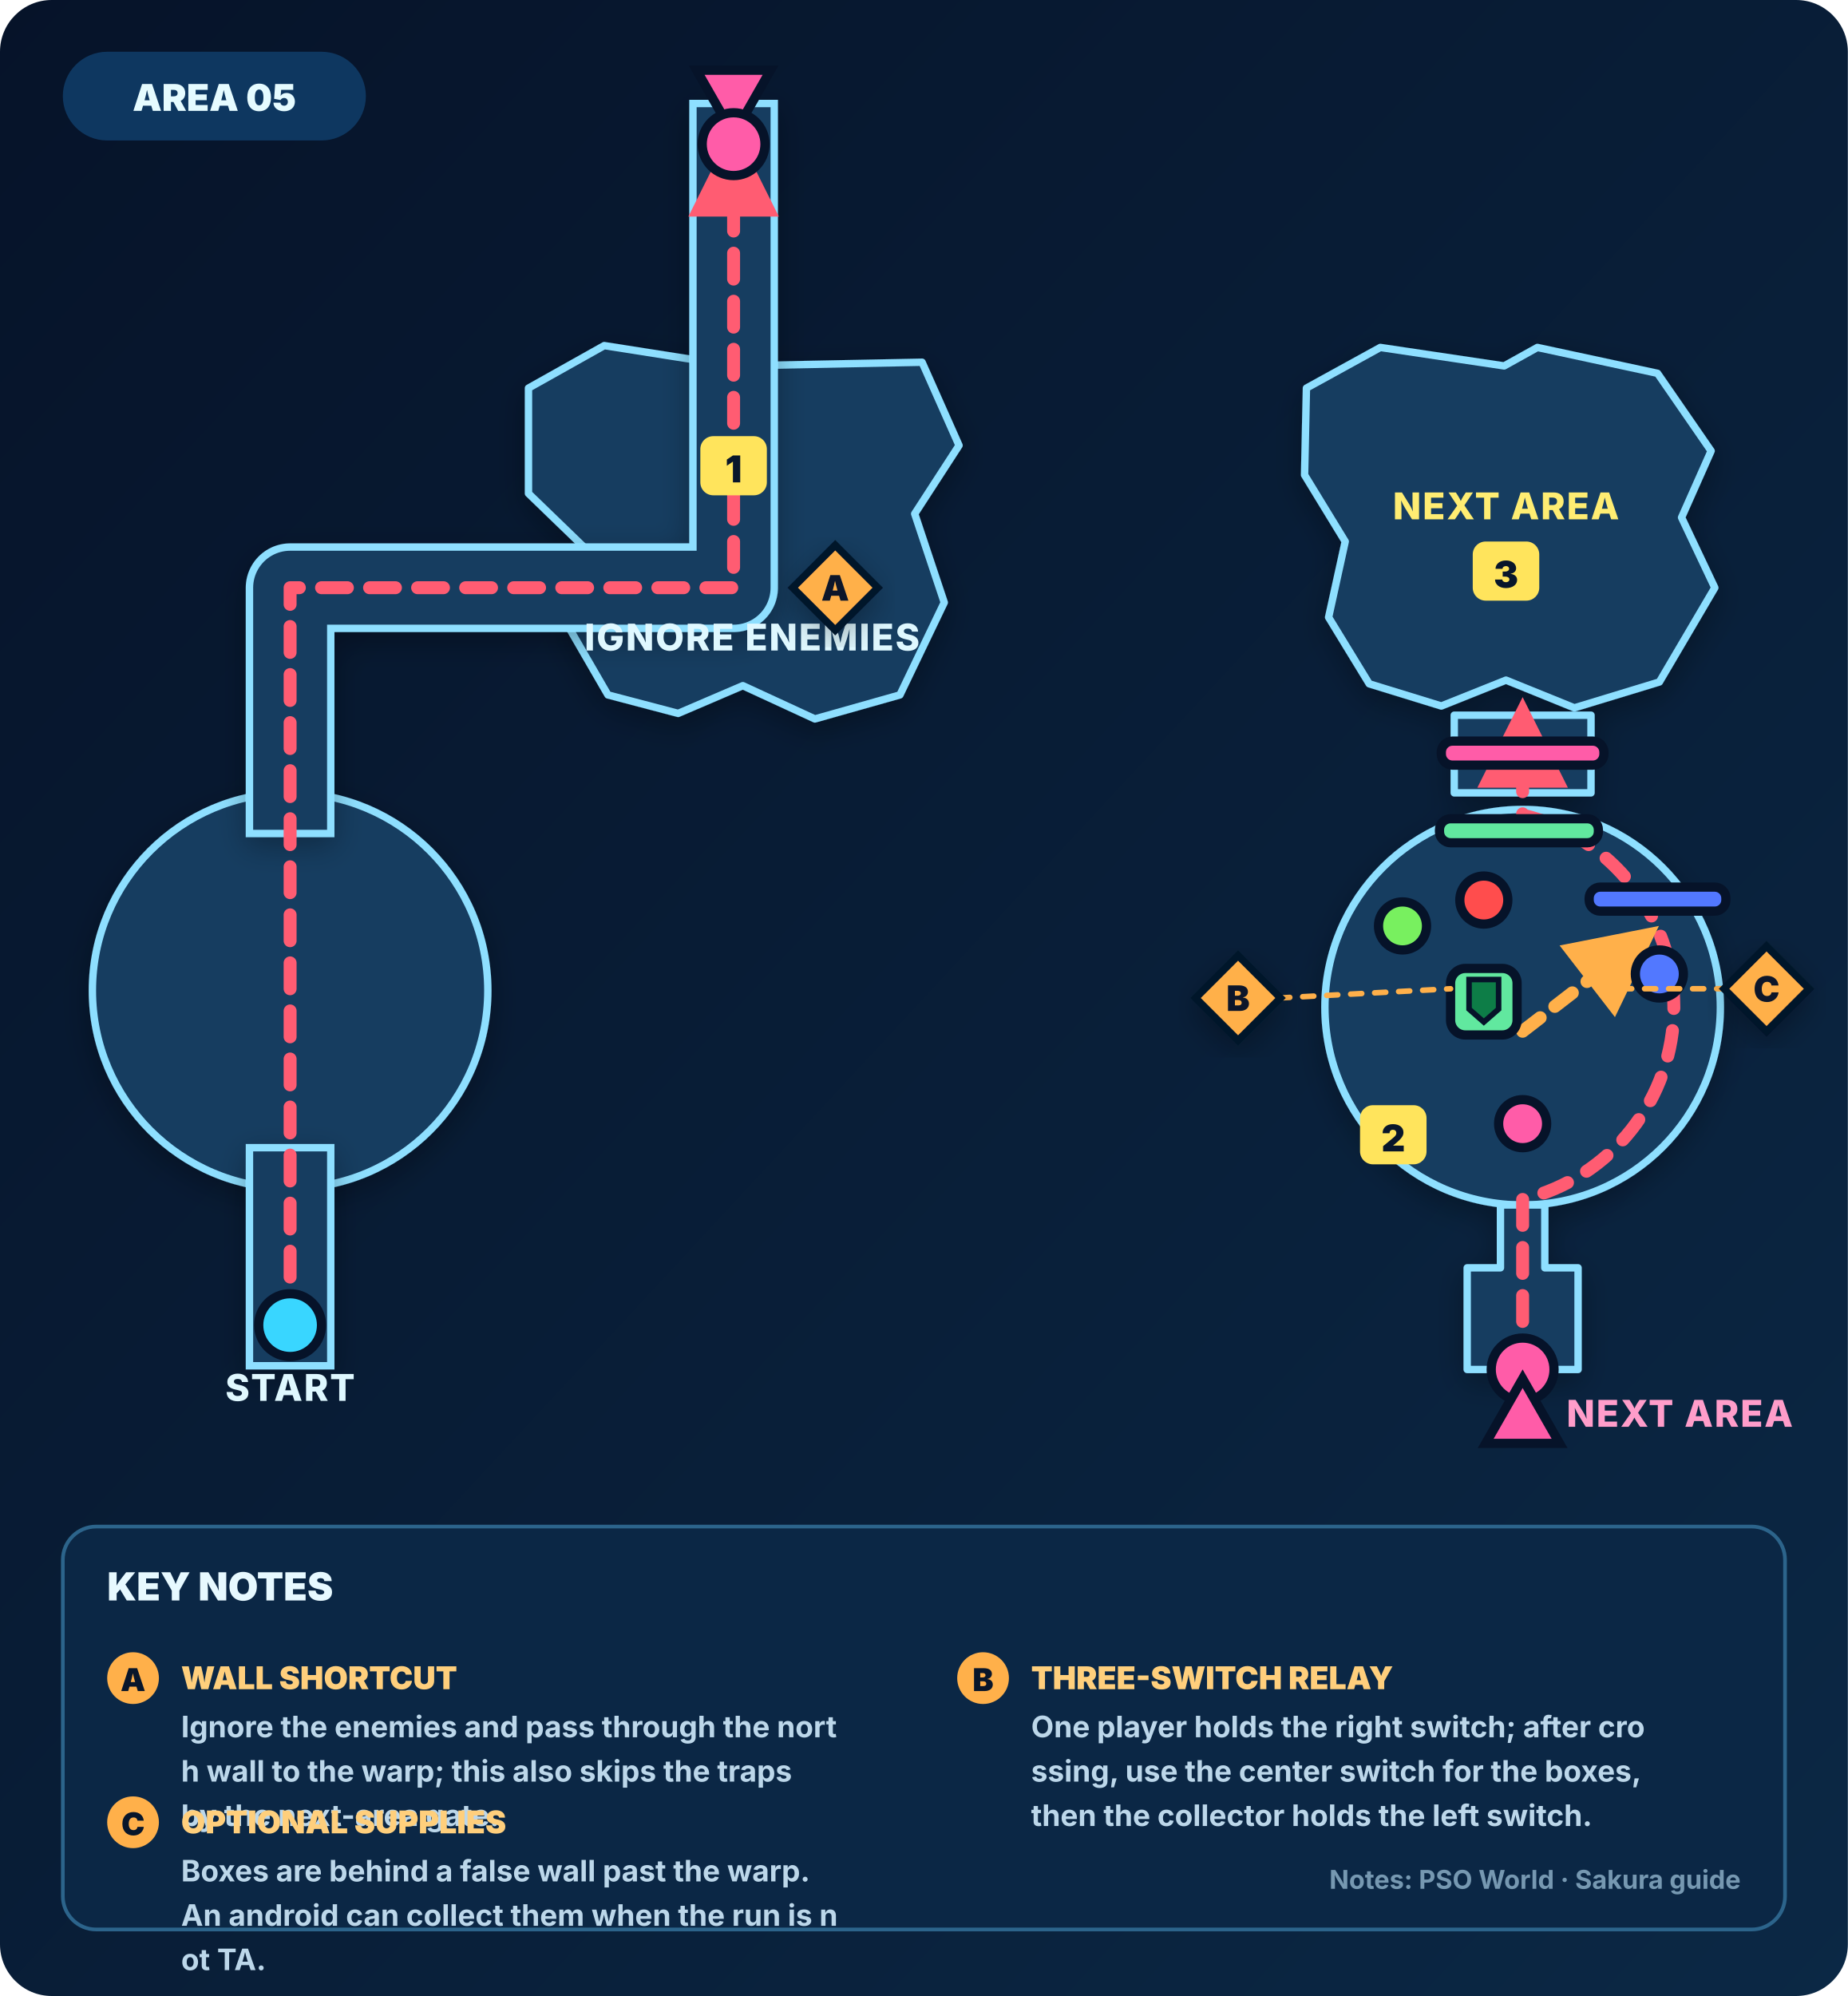
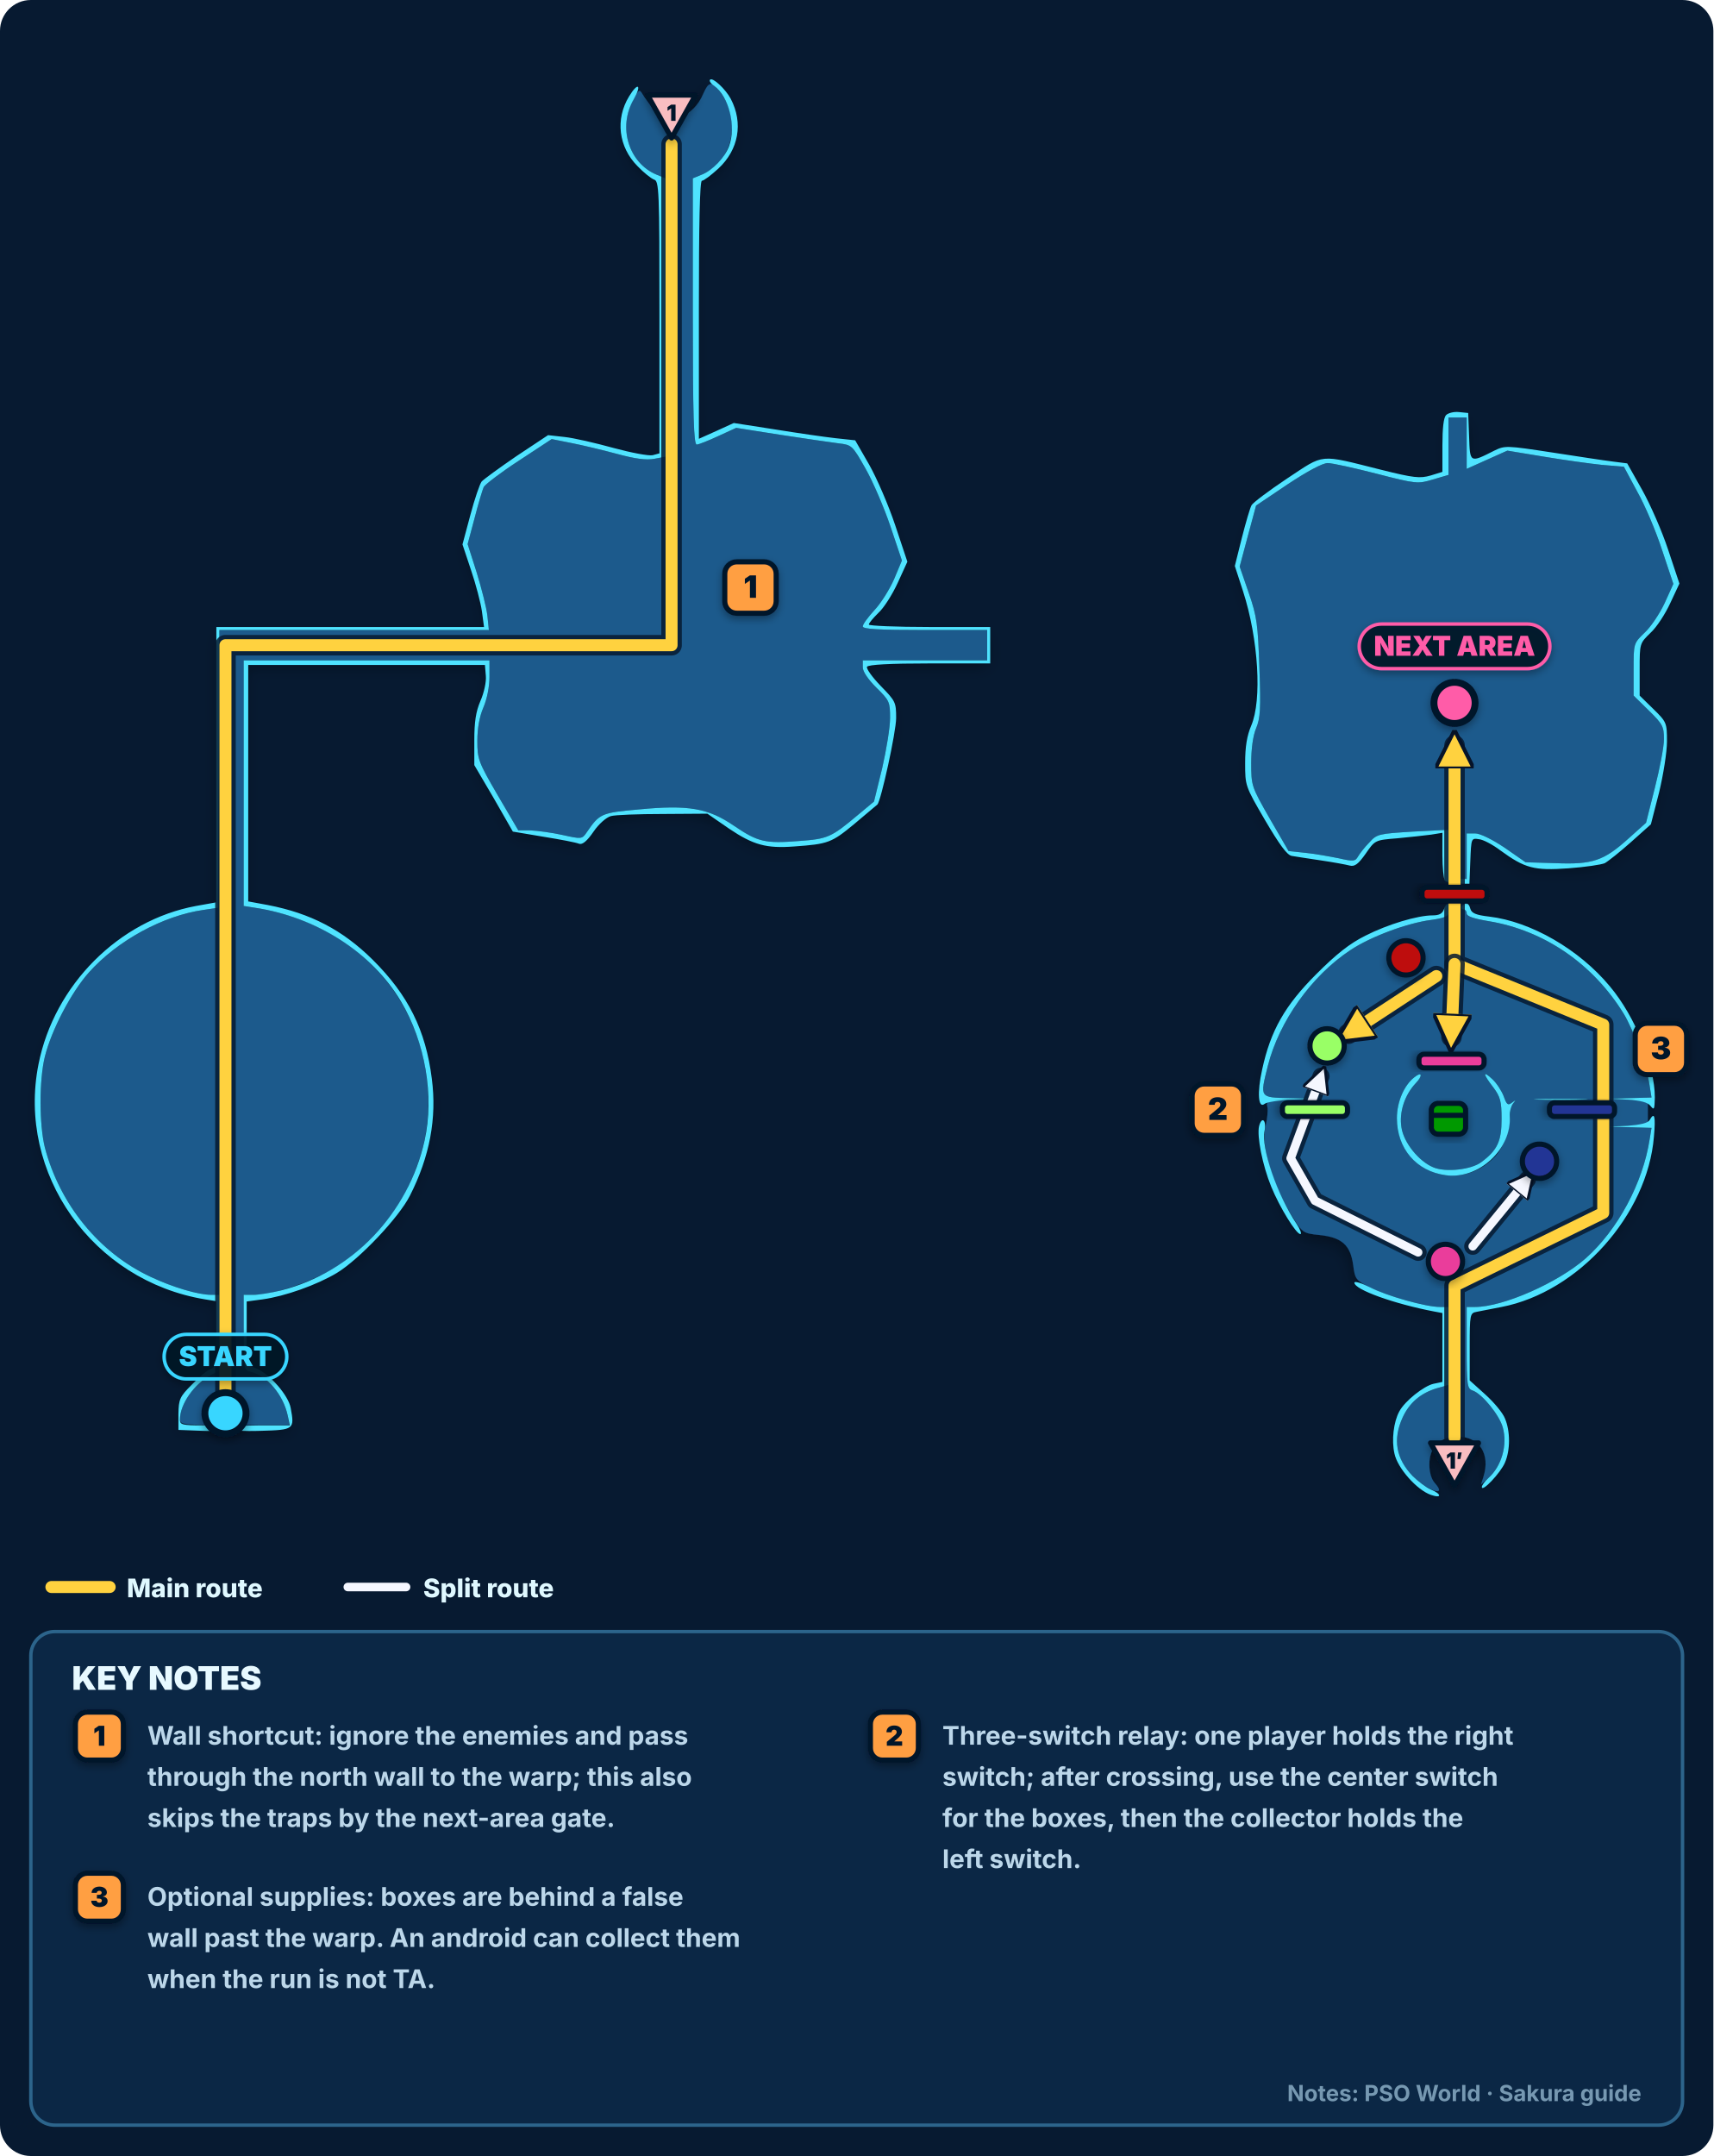
- <svg xmlns="http://www.w3.org/2000/svg" viewBox="0 0 1000 1080" role="img" aria-labelledby="title desc" shape-rendering="geometricPrecision">
+ <svg xmlns="http://www.w3.org/2000/svg" viewBox="0 0 1000 1258" role="img" aria-labelledby="title desc" shape-rendering="geometricPrecision">
  <defs>
-     <linearGradient id="background" x1="0" y1="0" x2="1" y2="1">
-       <stop stop-color="#061329" />
-       <stop offset="1" stop-color="#0b2845" />
-     </linearGradient>
-     <marker id="route-arrow" viewBox="0 0 10 10" refX="8" refY="5" markerWidth="7" markerHeight="7" orient="auto-start-reverse">
-       <path d="M0 0 10 5 0 10Z" fill="#ff5c72" />
+     <filter id="shadow" x="-30%" y="-30%" width="160%" height="160%">
+       <feDropShadow dx="0" dy="2" stdDeviation="2.5" flood-color="#000" flood-opacity=".35" />
+     </filter>
+     <pattern id="dark-hatch" width="5.646" height="5.646" patternUnits="userSpaceOnUse" patternTransform="rotate(45)">
+       <rect width="5.646" height="5.646" fill="#000" fill-opacity=".25" />
+       <path d="M0 0V5.646" stroke="#4fe3ff" stroke-opacity=".25" stroke-width="1.694" />
+     </pattern>
+     <marker id="arrow-main" viewBox="0 0 10 10" refX="6" refY="5" markerWidth="3.2" markerHeight="3.2" orient="auto-start-reverse">
+       <path d="M0 0 10 5 0 10Z" fill="#ffd23f" stroke="#061329" stroke-width="1" />
    </marker>
-     <marker id="branch-arrow" viewBox="0 0 10 10" refX="8" refY="5" markerWidth="7" markerHeight="7" orient="auto-start-reverse">
-       <path d="M0 0 10 5 0 10Z" fill="#ffb04a" />
+     <marker id="arrow-split" viewBox="0 0 10 10" refX="6" refY="5" markerWidth="3.2" markerHeight="3.2" orient="auto-start-reverse">
+       <path d="M0 0 10 5 0 10Z" fill="#f5f7ff" stroke="#061329" stroke-width="1" />
    </marker>
-     <filter id="shadow" x="-20%" y="-20%" width="140%" height="140%">
-       <feDropShadow dx="0" dy="5" stdDeviation="8" flood-color="#000" flood-opacity=".3" />
-     </filter>
+     <marker id="arrow-solo" viewBox="0 0 10 10" refX="6" refY="5" markerWidth="3.2" markerHeight="3.2" orient="auto-start-reverse">
+       <path d="M0 0 10 5 0 10Z" fill="#b48cff" stroke="#061329" stroke-width="1" />
+     </marker>
  </defs>
-   <rect width="1000" height="1080" rx="28" fill="url(#background)" />
-   <g transform="translate(34 28)">
-     <rect width="164" height="48" rx="24" fill="#0e3760" />
-     <text x="82" y="32" text-anchor="middle" fill="#e5fbff" font-family="system-ui,-apple-system,sans-serif" font-size="20" font-weight="900">AREA 05</text>
-   </g>
-   <g fill="#173d60" stroke="#8edfff" stroke-width="4" stroke-linejoin="round" filter="url(#shadow)">
-     <circle cx="157" cy="536" r="107" />
-     <path d="M286 210 327 187 397 198 499 196 519 241 495 278 511 326 487 376 441 389 402 371 367 386 329 376 307 338 316 296 286 267Z" />
-     <path d="M707 210 747 188 814 198 832 188 897 202 926 244 910 280 928 318 898 369 852 383 815 368 780 382 741 370 719 334 728 293 706 257Z" />
-     <circle cx="824" cy="545" r="107" />
-     <path d="M787 387h74v42h-74Z" />
-     <path d="M812 652v34h-18v55h60v-55h-18v-34Z" />
-   </g>
-   <g fill="none" stroke-linecap="square" stroke-linejoin="round" filter="url(#shadow)">
-     <path d="M157 717v-74M157 429V318h240V78" stroke="#8edfff" stroke-width="48" />
-     <path d="M157 717v-74M157 429V318h240V78" stroke="#173d60" stroke-width="40" />
-   </g>
-   <g fill="none" stroke-linecap="round" stroke-linejoin="round">
-     <path d="M157 717V318H397V78" stroke="#ff5c72" stroke-width="7" stroke-dasharray="14 12" marker-end="url(#route-arrow)" />
-     <path d="M824 741V649a107 107 0 0 0 0-208v-54" stroke="#ff5c72" stroke-width="7" stroke-dasharray="14 12" marker-end="url(#route-arrow)" />
-     <path d="M824 558 890 507" stroke="#ffb04a" stroke-width="7" stroke-dasharray="12 10" marker-end="url(#branch-arrow)" />
-   </g>
-   <g stroke="#061329" stroke-width="5">
-     <circle cx="157" cy="717" r="17" fill="#39d6ff" />
-     <path d="M397 73l-20-35h40Z" fill="#ff5ca8" />
-     <circle cx="397" cy="78" r="17" fill="#ff5ca8" />
-     <circle cx="824" cy="741" r="17" fill="#ff5ca8" />
-     <path d="M824 746l-20 35h40Z" fill="#ff5ca8" />
-     <rect x="779" y="443" width="86" height="13" rx="6" fill="#61e89f" />
-     <rect x="785" y="524" width="36" height="36" rx="8" fill="#61e89f" />
-     <path d="M795 530h16v16l-8 7-8-7Z" fill="#0d7d47" stroke-width="3" />
-     <rect x="780" y="401" width="88" height="13" rx="6" fill="#ff5ca8" />
-     <rect x="860" y="480" width="74" height="13" rx="6" fill="#5278ff" />
-     <circle cx="803" cy="487" r="13" fill="#ff4d4d" />
-     <circle cx="759" cy="501" r="13" fill="#78f05f" />
-     <circle cx="898" cy="527" r="13" fill="#5278ff" />
-     <circle cx="824" cy="608" r="13" fill="#ff5ca8" />
-   </g>
-   <text x="157" y="758" text-anchor="middle" fill="#dff8ff" font-family="system-ui,-apple-system,sans-serif" font-size="20" font-weight="800" letter-spacing=".04em">START</text>
-   <text x="909" y="772" text-anchor="middle" fill="#ff9dca" font-family="system-ui,-apple-system,sans-serif" font-size="20" font-weight="800" letter-spacing=".04em">NEXT AREA</text>
-   <text x="407" y="352" text-anchor="middle" fill="#dff8ff" font-family="system-ui,-apple-system,sans-serif" font-size="20" font-weight="800" letter-spacing=".04em">IGNORE ENEMIES</text>
-   <text x="815" y="281" text-anchor="middle" fill="#ffed72" font-family="system-ui,-apple-system,sans-serif" font-size="20" font-weight="800" letter-spacing=".04em">NEXT AREA</text>
-   <g font-family="system-ui,-apple-system,sans-serif" font-size="20" font-weight="900" text-anchor="middle">
-     <g transform="translate(397 260)">
-       <rect x="-18" y="-24" width="36" height="32" rx="7" fill="#ffe45c" />
-       <text y="1" fill="#08162b">1</text>
+   <rect width="1000" height="1258" rx="18" fill="#071a31" />
+   <g transform="translate(20 24) scale(1.77122)">
+     <g filter="url(#shadow)">
+       <g transform="translate(0,491) scale(0.1,-0.1)" fill="#1f5a8c" stroke="none">
+         <path d="M2205 4738 c-34 -82 -116 -107 -165 -51 -14 17 -30 38 -36 49 -10 17 -13 15 -33 -23 -47 -93 -10 -206 80 -243 l29 -12 0 -459 0 -458 -37 -7 c-26 -5 -63 0 -122 16 -48 13 -115 29 -151 36 l-65 13 -108 -71 c-60 -39 -112 -79 -116 -87 -4 -9 -18 -55 -30 -102 l-23 -86 30 -94 c16 -52 32 -115 35 -141 l5 -48 -444 0 -444 0 -2 -457 -3 -458 -47 -7 c-134 -19 -284 -101 -378 -206 -58 -65 -123 -189 -145 -277 -19 -76 -19 -224 0 -300 49 -187 179 -347 349 -426 72 -34 156 -59 199 -59 l27 0 0 -125 0 -124 -27 -15 c-56 -29 -103 -96 -103 -146 0 -18 10 -19 181 -19 l180 0 -6 32 c-15 68 -67 130 -121 143 -24 6 -24 7 -24 130 l0 124 33 0 c53 0 146 27 227 67 109 53 225 170 279 282 55 114 75 210 68 325 -19 312 -246 551 -569 601 l-38 6 0 404 0 405 405 0 405 0 0 -54 c0 -32 -8 -73 -20 -101 -13 -30 -20 -69 -20 -110 0 -60 3 -69 67 -179 l68 -116 40 0 c22 -1 69 -7 105 -15 63 -14 65 -14 80 8 43 63 49 65 172 76 164 16 229 4 314 -54 78 -53 102 -59 214 -50 95 7 106 12 193 85 l54 45 27 110 c14 61 26 135 26 165 0 53 -2 58 -45 100 -27 27 -45 53 -45 67 l0 23 205 0 205 0 0 50 0 50 -205 0 c-154 0 -205 3 -205 12 0 7 17 30 38 53 21 22 50 68 65 102 l26 62 -38 113 c-21 62 -58 148 -82 190 -43 76 -45 78 -89 83 -25 3 -111 16 -191 28 l-146 23 -59 -27 c-32 -15 -65 -28 -71 -28 -10 -1 -13 93 -13 438 l0 439 29 12 c107 44 134 190 53 283 -22 24 -31 21 -47 -15z M4660 3575 l0 -94 -51 -15 c-50 -15 -54 -15 -186 19 -74 19 -146 35 -161 35 -17 0 -67 -27 -132 -70 l-104 -70 -27 -100 -27 -101 30 -87 c27 -78 30 -103 35 -247 5 -134 3 -166 -11 -199 -10 -24 -16 -67 -16 -114 0 -75 1 -78 61 -183 l62 -107 56 -6 c31 -3 80 -12 110 -18 48 -11 54 -10 63 6 6 10 22 31 37 46 25 28 31 29 144 36 l117 6 0 -81 0 -81 30 0 30 0 0 75 0 75 28 0 c16 0 55 -19 97 -47 l69 -48 99 -3 c122 -5 159 8 240 81 l58 52 29 115 c16 63 30 135 30 160 0 42 -4 50 -50 95 l-50 49 0 86 c0 86 0 86 36 121 20 18 50 63 66 97 l29 64 -37 111 c-20 62 -57 149 -82 193 l-44 82 -72 6 c-39 4 -125 16 -191 27 l-121 20 -67 -30 -67 -30 0 84 0 85 -30 0 -30 0 0 -95z M4673 2095 c1 -25 -1 -45 -5 -45 -4 0 -8 -6 -8 -14 0 -9 -19 -16 -57 -21 -78 -10 -200 -55 -267 -100 -127 -84 -234 -234 -271 -380 -27 -107 -28 -105 73 -107 l87 -2 -84 -3 c-76 -4 -83 -5 -78 -23 3 -11 0 -38 -5 -61 -18 -68 21 -198 93 -310 28 -44 32 -47 85 -52 73 -8 101 -33 110 -99 6 -47 9 -50 56 -74 55 -28 185 -64 230 -64 l28 0 0 -128 0 -129 -39 -11 c-53 -16 -90 -48 -112 -96 -32 -70 -22 -135 29 -189 48 -51 122 -77 77 -27 -11 12 -18 35 -18 61 0 57 35 92 93 92 72 0 109 -58 85 -133 l-8 -25 23 20 c45 40 65 109 49 168 -11 41 -69 112 -100 122 -17 6 -19 17 -19 141 l0 134 28 0 c92 0 273 80 364 160 106 94 189 249 211 393 l6 37 -72 2 -72 2 66 3 66 4 0 39 0 39 -66 4 -66 3 72 2 72 2 -6 38 c-9 63 -53 184 -85 237 -101 165 -263 276 -446 306 -48 8 -72 16 -72 25 0 8 -4 14 -8 14 -4 0 -6 20 -5 45 2 39 0 45 -17 45 -17 0 -19 -6 -17 -45z m-121 -618 c-36 -38 -55 -95 -47 -145 7 -50 57 -112 105 -132 40 -17 125 -8 158 17 53 39 67 69 67 142 0 58 -4 73 -27 104 -35 45 -36 58 -3 27 14 -13 30 -38 37 -56 10 -28 14 -31 27 -21 14 10 14 10 3 -4 -6 -9 -11 -27 -10 -40 2 -41 -20 -103 -48 -133 -120 -128 -324 -49 -324 126 0 54 24 109 58 135 25 20 28 5 4 -20z m551 -54 c-40 -2 -106 -2 -145 0 -40 1 -8 3 72 3 80 0 112 -2 73 -3z" />
+       </g>
    </g>
-     <g transform="translate(754 622)">
-       <rect x="-18" y="-24" width="36" height="32" rx="7" fill="#ffe45c" />
-       <text y="1" fill="#08162b">2</text>
+     <g transform="translate(0,491) scale(0.1,-0.1)" fill="#4fe3ff" stroke="none">
+       <path d="M2227 4783 c-4 -3 2 -13 13 -20 49 -35 74 -135 49 -200 -14 -37 -54 -79 -90 -93 l-29 -12 0 -439 c0 -345 3 -439 13 -438 6 0 39 13 71 28 l59 27 146 -23 c80 -12 166 -25 191 -28 44 -5 46 -7 89 -83 24 -42 61 -128 82 -190 l38 -113 -26 -62 c-15 -34 -44 -80 -65 -102 -21 -23 -38 -46 -38 -53 0 -9 51 -12 205 -12 l205 0 0 -50 0 -50 -205 0 -205 0 0 -23 c0 -14 18 -40 45 -67 43 -42 45 -47 45 -100 0 -30 -12 -104 -26 -165 l-27 -110 -54 -45 c-87 -73 -98 -78 -193 -85 -112 -9 -136 -3 -214 50 -85 58 -150 70 -314 54 -123 -11 -129 -13 -172 -76 -15 -22 -17 -22 -80 -8 -36 8 -83 14 -105 15 l-40 0 -68 116 c-64 110 -67 119 -67 179 0 41 7 80 20 110 12 28 20 69 20 101 l0 54 -405 0 -405 0 0 -405 0 -404 38 -6 c203 -31 384 -147 480 -308 80 -134 111 -312 78 -459 -53 -240 -239 -434 -471 -493 -32 -8 -74 -15 -92 -15 l-33 0 0 -124 c0 -123 0 -124 24 -130 54 -13 106 -75 121 -143 l7 -33 -96 0 c-60 0 -96 -4 -96 -10 0 -7 35 -10 97 -8 109 3 111 5 98 75 -7 41 -68 111 -112 130 l-33 13 0 104 0 104 52 7 c74 10 180 48 245 87 74 45 205 183 241 255 65 128 89 255 72 385 -20 160 -78 276 -195 392 -99 98 -205 153 -345 180 l-65 12 0 390 0 389 390 0 390 0 3 -36 c2 -19 -6 -56 -18 -83 -15 -35 -20 -69 -20 -129 l0 -82 64 -109 63 -110 101 -17 c56 -9 108 -19 117 -23 11 -4 26 8 48 40 17 25 42 47 57 51 13 4 91 7 171 7 l147 1 71 -49 c80 -54 123 -66 215 -59 112 8 123 12 198 74 40 34 75 63 76 64 12 11 62 240 62 285 0 52 -2 56 -51 106 -28 29 -48 57 -45 63 5 7 73 11 207 11 l199 0 0 60 0 60 -200 0 c-110 0 -200 4 -200 8 0 5 14 21 31 38 18 16 46 60 64 99 l32 70 -40 120 c-22 66 -61 156 -86 200 l-46 80 -65 7 c-36 4 -126 17 -200 29 l-135 21 -57 -26 -58 -26 0 425 c0 283 3 425 10 425 6 0 30 18 54 40 67 62 83 150 41 230 -17 32 -60 72 -68 63z M1960 4728 c-46 -75 -35 -167 28 -230 20 -21 44 -40 54 -44 17 -5 18 -31 18 -454 l0 -448 -22 -6 c-13 -3 -71 8 -130 24 -58 16 -131 33 -161 36 l-54 6 -104 -69 c-57 -39 -109 -77 -115 -84 -6 -8 -23 -57 -37 -110 l-26 -97 28 -84 c16 -47 32 -108 36 -136 l7 -52 -441 0 -441 0 0 -453 0 -454 -67 -12 c-254 -47 -467 -260 -519 -521 -72 -360 178 -714 549 -775 l37 -6 0 -109 c0 -96 -2 -109 -18 -114 -10 -3 -38 -26 -62 -51 -41 -41 -44 -49 -45 -97 l0 -53 78 -3 c48 -2 77 1 77 8 0 6 -30 10 -75 10 -67 0 -75 2 -75 19 0 51 47 118 103 147 l27 15 0 124 0 125 -27 0 c-43 0 -127 25 -199 59 -170 79 -300 239 -349 426 -19 76 -19 224 0 300 22 88 87 212 145 277 94 105 244 187 378 206 l47 7 3 458 2 457 444 0 444 0 -5 48 c-3 26 -19 89 -35 141 l-30 94 23 86 c12 47 26 93 30 102 4 8 56 48 116 87 l108 71 65 -13 c36 -7 103 -23 151 -36 59 -16 96 -21 122 -16 l37 7 0 458 0 459 -29 12 c-92 38 -129 156 -76 248 28 49 14 58 -15 10z M4652 3678 c-8 -8 -12 -43 -12 -100 l0 -87 -39 -12 c-35 -10 -55 -8 -163 19 -208 52 -184 54 -310 -29 -60 -40 -113 -80 -117 -88 -5 -9 -19 -57 -32 -108 l-23 -92 27 -83 c51 -158 63 -359 27 -443 -14 -33 -20 -69 -20 -123 0 -75 0 -76 66 -189 47 -80 72 -114 87 -117 12 -2 56 -9 97 -15 41 -6 84 -14 95 -17 16 -4 28 5 52 39 31 45 31 45 105 51 40 4 90 9 111 12 l37 6 0 -74 c0 -40 4 -77 8 -83 4 -5 24 -10 44 -11 l37 0 3 75 c3 75 3 76 28 72 14 -1 46 -18 71 -37 81 -59 111 -67 224 -59 55 4 109 12 120 17 11 6 50 37 86 69 l66 59 27 105 c14 58 26 133 26 168 0 61 -1 64 -45 107 l-45 44 0 86 c0 86 0 86 36 121 20 18 49 63 65 98 l30 64 -37 111 c-20 61 -59 150 -86 198 l-49 87 -47 6 c-26 3 -116 17 -201 30 -150 23 -155 23 -190 6 -81 -41 -80 -41 -83 46 l-3 78 -30 3 c-17 2 -36 -3 -43 -10z m68 -93 l0 -84 67 30 67 30 121 -20 c66 -11 152 -23 191 -27 l72 -6 44 -82 c25 -44 62 -131 82 -193 l37 -111 -29 -64 c-16 -34 -46 -79 -66 -97 -36 -35 -36 -35 -36 -121 l0 -86 50 -49 c46 -45 50 -53 50 -95 0 -25 -14 -97 -30 -160 l-29 -115 -58 -52 c-81 -73 -118 -86 -240 -81 l-99 3 -69 48 c-42 28 -81 47 -97 47 l-28 0 0 -75 0 -75 -30 0 -30 0 0 81 0 81 -117 -6 c-113 -7 -119 -8 -144 -36 -15 -15 -31 -36 -37 -46 -9 -16 -15 -17 -63 -6 -30 6 -79 15 -110 18 l-56 6 -62 107 c-60 105 -61 108 -61 183 0 47 6 90 16 114 14 33 16 65 11 199 -5 144 -8 169 -35 247 l-30 87 27 101 27 100 104 70 c65 43 115 70 132 70 15 0 87 -16 161 -35 132 -34 136 -34 186 -19 l51 15 0 94 0 95 30 0 30 0 0 -85z M4645 2050 c-5 -14 -15 -20 -37 -20 -50 0 -147 -29 -222 -67 -52 -26 -95 -60 -162 -127 -103 -103 -150 -185 -178 -314 -17 -76 -13 -130 8 -113 7 6 48 12 91 14 l80 3 -87 2 c-101 2 -100 0 -73 107 37 146 144 296 271 380 67 45 189 90 267 100 38 5 57 12 57 21 0 8 5 14 11 14 5 0 7 5 4 10 -10 16 -23 12 -30 -10z M4705 2060 c-3 -5 -1 -10 4 -10 6 0 11 -6 11 -14 0 -9 24 -17 72 -25 183 -30 345 -141 446 -306 32 -53 76 -174 85 -237 l6 -38 -72 -2 -72 -2 64 -3 c46 -3 68 -9 77 -21 12 -15 13 -11 14 28 0 106 -64 266 -148 366 -101 122 -261 214 -398 230 -43 5 -58 11 -62 26 -5 20 -17 24 -27 8z M4548 1497 c-34 -26 -58 -81 -58 -135 0 -100 64 -175 161 -188 109 -15 218 86 211 195 -1 13 4 31 10 40 11 14 11 14 -3 4 -13 -10 -17 -7 -27 21 -7 18 -23 43 -37 56 -33 31 -32 18 3 -27 23 -31 27 -46 27 -104 0 -73 -14 -103 -67 -142 -33 -25 -118 -34 -158 -17 -48 20 -98 82 -105 132 -8 50 11 107 47 145 24 25 21 40 -4 20z M4958 1423 c39 -2 105 -2 145 0 39 1 7 3 -73 3 -80 0 -112 -2 -72 -3z M5323 1356 c-5 -10 -30 -16 -73 -19 l-65 -3 72 -2 72 -2 -6 -37 c-22 -144 -105 -299 -211 -393 -91 -80 -272 -160 -364 -160 l-28 0 0 -134 c0 -124 2 -135 19 -141 31 -10 89 -81 100 -122 16 -58 -4 -128 -48 -167 -12 -11 -21 -24 -21 -29 0 -19 62 47 76 80 18 41 18 104 0 146 -7 18 -36 53 -65 79 l-51 46 0 111 c0 107 1 111 23 115 12 2 49 10 82 16 253 49 481 303 502 561 6 68 2 83 -14 55z M4036 1336 c-8 -33 11 -129 40 -200 28 -68 82 -156 96 -156 5 0 0 15 -12 33 -64 95 -118 251 -106 307 7 35 -9 50 -18 16z M4350 820 c0 -23 132 -70 263 -95 l27 -5 0 -114 0 -113 -29 -6 c-32 -7 -95 -57 -113 -91 -19 -35 -26 -95 -16 -139 10 -48 74 -120 120 -136 37 -13 36 3 -1 18 -15 7 -42 27 -59 44 -55 57 -66 121 -33 193 22 48 59 80 112 96 l39 11 0 129 0 128 -28 0 c-46 0 -175 36 -231 65 -28 14 -51 21 -51 15z" />
    </g>
-     <g transform="translate(815 317)">
-       <rect x="-18" y="-24" width="36" height="32" rx="7" fill="#ffe45c" />
-       <text y="1" fill="#08162b">3</text>
+     <path d="M63 445 L63 199 L210 199 L210 34" fill="none" stroke="#071a31" stroke-opacity=".85" stroke-width="6.775" stroke-linecap="round" stroke-linejoin="round" />
+     <path data-role="main" d="M63 445 L63 199 L210 199 L210 34" fill="none" stroke="#ffd23f" stroke-width="3.952" stroke-linecap="round" stroke-linejoin="round" />
+     <path d="M468 460 L468 410 L517 386 L517 324 L468 304 L468 232" fill="none" stroke="#071a31" stroke-opacity=".85" stroke-width="6.775" stroke-linecap="round" stroke-linejoin="round" />
+     <path data-role="main" d="M468 460 L468 410 L517 386 L517 324 L468 304 L468 232" fill="none" stroke="#ffd23f" stroke-width="3.952" stroke-linecap="round" stroke-linejoin="round" marker-end="url(#arrow-main)" />
+     <path d="M468 304 L467 328" fill="none" stroke="#071a31" stroke-opacity=".85" stroke-width="6.775" stroke-linecap="round" stroke-linejoin="round" />
+     <path data-role="main" d="M468 304 L467 328" fill="none" stroke="#ffd23f" stroke-width="3.952" stroke-linecap="round" stroke-linejoin="round" marker-end="url(#arrow-main)" />
+     <path d="M462 308 L433 327" fill="none" stroke="#071a31" stroke-opacity=".85" stroke-width="6.775" stroke-linecap="round" stroke-linejoin="round" />
+     <path data-role="main" d="M462 308 L433 327" fill="none" stroke="#ffd23f" stroke-width="3.952" stroke-linecap="round" stroke-linejoin="round" marker-end="url(#arrow-main)" />
+     <path d="M474 397 L492 375" fill="none" stroke="#071a31" stroke-opacity=".85" stroke-width="5.646" stroke-linecap="round" stroke-linejoin="round" />
+     <path data-role="split" d="M474 397 L492 375" fill="none" stroke="#f5f7ff" stroke-width="2.823" stroke-linecap="round" stroke-linejoin="round" marker-end="url(#arrow-split)" />
+     <path d="M456 399 L422 382 L414 368 L424 341" fill="none" stroke="#071a31" stroke-opacity=".85" stroke-width="5.646" stroke-linecap="round" stroke-linejoin="round" />
+     <path data-role="split" d="M456 399 L422 382 L414 368 L424 341" fill="none" stroke="#f5f7ff" stroke-width="2.823" stroke-linecap="round" stroke-linejoin="round" marker-end="url(#arrow-split)" />
+     <g transform="translate(210 24) scale(0.564583)" stroke="#061329" stroke-width="3" stroke-linejoin="round" filter="url(#shadow)">
+       <path d="M-14-11H14L0 14Z" fill="#f9bdc1" />
+       <text y="4" text-anchor="middle" font-family="system-ui,-apple-system,sans-serif" font-size="13" font-weight="950" fill="#061329" stroke="none">1</text>
+     </g>
+     <g transform="translate(468 468) scale(0.564583)" stroke="#061329" stroke-width="3" stroke-linejoin="round" filter="url(#shadow)">
+       <path d="M-14-11H14L0 14Z" fill="#f9bdc1" />
+       <text y="4" text-anchor="middle" font-family="system-ui,-apple-system,sans-serif" font-size="13" font-weight="950" fill="#061329" stroke="none">1′</text>
+     </g>
+     <g transform="translate(465 402) scale(0.564583)" stroke="#061329" stroke-width="3" stroke-linejoin="round" filter="url(#shadow)">
+       <circle r="10" fill="#ea3c9b" />
+     </g>
+     <g transform="translate(496 369) scale(0.564583)" stroke="#061329" stroke-width="3" stroke-linejoin="round" filter="url(#shadow)">
+       <circle r="10" fill="#243695" />
+     </g>
+     <g transform="translate(510 352) scale(0.564583) rotate(90)" stroke="#061329" stroke-width="3" stroke-linejoin="round" filter="url(#shadow)">
+       <rect x="-4" y="-19" width="8" height="38" rx="3" fill="#243695" />
+     </g>
+     <g transform="translate(426 331) scale(0.564583)" stroke="#061329" stroke-width="3" stroke-linejoin="round" filter="url(#shadow)">
+       <circle r="10" fill="#99ff66" />
+     </g>
+     <g transform="translate(422 352) scale(0.564583) rotate(90)" stroke="#061329" stroke-width="3" stroke-linejoin="round" filter="url(#shadow)">
+       <rect x="-4" y="-19" width="8" height="38" rx="3" fill="#99ff66" />
+     </g>
+     <g transform="translate(467 336) scale(0.564583) rotate(90)" stroke="#061329" stroke-width="3" stroke-linejoin="round" filter="url(#shadow)">
+       <rect x="-4" y="-19" width="8" height="38" rx="3" fill="#ea3c9b" />
+     </g>
+     <g transform="translate(466 355) scale(0.564583)" stroke="#061329" stroke-width="3" stroke-linejoin="round" filter="url(#shadow)">
+       <rect x="-10" y="-9" width="20" height="18" rx="4" fill="#009900" />
+       <path d="M-10-2H10" fill="none" />
+     </g>
+     <g transform="translate(452 302) scale(0.564583)" stroke="#061329" stroke-width="3" stroke-linejoin="round" filter="url(#shadow)">
+       <circle r="10" fill="#be0d0b" />
+     </g>
+     <g transform="translate(468 281) scale(0.564583) rotate(90)" stroke="#061329" stroke-width="3" stroke-linejoin="round" filter="url(#shadow)">
+       <rect x="-4" y="-19" width="8" height="38" rx="3" fill="#be0d0b" />
    </g>
  </g>
-   <g transform="translate(452 318)" filter="url(#shadow)">
-     <path d="M0-23 23 0 0 23-23 0Z" fill="#ffb04a" stroke="#061329" stroke-width="4" />
-     <text y="7" text-anchor="middle" fill="#08162b" font-family="system-ui,-apple-system,sans-serif" font-size="19" font-weight="950">A</text>
+   <g transform="translate(438.007 342.819)" filter="url(#shadow)">
+     <rect x="-15" y="-15" width="30" height="30" rx="7" fill="#ff9f43" stroke="#061329" stroke-width="3" />
+     <text x="0" y="6" text-anchor="middle" fill="#061329" font-family="system-ui,-apple-system,sans-serif" font-size="18" font-weight="950">1</text>
  </g>
-   <g fill="none" stroke="#ffb04a" stroke-width="3" stroke-linecap="round" stroke-dasharray="6 7">
-     <path d="M692 540 785 535" />
-     <path d="M948 535 866 535" />
+   <g transform="translate(710.775 647.469)" filter="url(#shadow)">
+     <rect x="-15" y="-15" width="30" height="30" rx="7" fill="#ff9f43" stroke="#061329" stroke-width="3" />
+     <text x="0" y="6" text-anchor="middle" fill="#061329" font-family="system-ui,-apple-system,sans-serif" font-size="18" font-weight="950">2</text>
  </g>
-   <g transform="translate(670 540)" filter="url(#shadow)">
-     <path d="M0-23 23 0 0 23-23 0Z" fill="#ffb04a" stroke="#061329" stroke-width="4" />
-     <text y="7" text-anchor="middle" fill="#08162b" font-family="system-ui,-apple-system,sans-serif" font-size="19" font-weight="950">B</text>
+   <g transform="translate(969.373 612.044)" filter="url(#shadow)">
+     <rect x="-15" y="-15" width="30" height="30" rx="7" fill="#ff9f43" stroke="#061329" stroke-width="3" />
+     <text x="0" y="6" text-anchor="middle" fill="#061329" font-family="system-ui,-apple-system,sans-serif" font-size="18" font-weight="950">3</text>
  </g>
-   <g transform="translate(956 535)" filter="url(#shadow)">
-     <path d="M0-23 23 0 0 23-23 0Z" fill="#ffb04a" stroke="#061329" stroke-width="4" />
-     <text y="7" text-anchor="middle" fill="#08162b" font-family="system-ui,-apple-system,sans-serif" font-size="19" font-weight="950">C</text>
+   <g transform="translate(131.587 824.59)" filter="url(#shadow)">
+     <circle r="12" fill="#39d6ff" stroke="#061329" stroke-width="4" />
+     <rect x="-35.8" y="-46" width="71.6" height="26" rx="13" fill="#061329" fill-opacity=".9" stroke="#39d6ff" stroke-width="2" />
+     <text x="0" y="-27.5" text-anchor="middle" fill="#39d6ff" font-family="system-ui,-apple-system,sans-serif" font-size="16" font-weight="900">START</text>
  </g>
-   <g transform="translate(34 826)">
-     <rect width="932" height="218" rx="18" fill="#0b2745" stroke="#2c648b" stroke-width="2" />
-     <text x="24" y="40" fill="#e7f9ff" font-family="system-ui,-apple-system,sans-serif" font-size="21" font-weight="900">KEY NOTES</text>
-     <g transform="translate(24 68)">
-       <circle cx="14" cy="14" r="14" fill="#ffb04a" />
-       <text x="14" y="21" text-anchor="middle" fill="#08162b" font-family="system-ui,-apple-system,sans-serif" font-size="17" font-weight="950">A</text>
-       <text x="40" y="20" fill="#ffcf7c" font-family="system-ui,-apple-system,sans-serif" font-size="17" font-weight="900">WALL SHORTCUT</text>
-       <text x="40" y="46" fill="#bcd7ea" font-family="system-ui,-apple-system,sans-serif" font-size="16" font-weight="650">
-         <tspan x="40" dy="0">Ignore the enemies and pass through the nort</tspan>
-         <tspan x="40" dy="24">h wall to the warp; this also skips the traps</tspan>
-         <tspan x="40" dy="24"> by the next-area gate.</tspan>
-       </text>
+   <g transform="translate(848.93 410.125)" filter="url(#shadow)">
+     <circle r="12" fill="#ff5ca8" stroke="#061329" stroke-width="4" />
+     <rect x="-55.64" y="-46" width="111.28" height="26" rx="13" fill="#061329" fill-opacity=".9" stroke="#ff5ca8" stroke-width="2" />
+     <text x="0" y="-27.5" text-anchor="middle" fill="#ff5ca8" font-family="system-ui,-apple-system,sans-serif" font-size="16" font-weight="900">NEXT AREA</text>
+   </g>
+   <path d="M30 926h34" stroke="#ffd23f" stroke-width="7" stroke-linecap="round" />
+   <text x="74" y="932" text-anchor="start" fill="#dff8ff" font-family="system-ui,-apple-system,sans-serif" font-size="15" font-weight="800">Main route</text>
+   <path d="M203.0 926h34" stroke="#f5f7ff" stroke-width="5" stroke-linecap="round" />
+   <text x="247" y="932" text-anchor="start" fill="#dff8ff" font-family="system-ui,-apple-system,sans-serif" font-size="15" font-weight="800">Split route</text>
+   <g transform="translate(18 952)">
+     <rect width="964" height="288" rx="14" fill="#0b2745" stroke="#2c648b" stroke-width="2" />
+     <text x="24" y="34" text-anchor="start" fill="#e7f9ff" font-family="system-ui,-apple-system,sans-serif" font-size="19" font-weight="900">KEY NOTES</text>
+     <g transform="translate(40 61)" filter="url(#shadow)">
+       <rect x="-14" y="-14" width="28" height="28" rx="7" fill="#ff9f43" stroke="#061329" stroke-width="3" />
+       <text x="0" y="5.6" text-anchor="middle" fill="#061329" font-family="system-ui,-apple-system,sans-serif" font-size="16" font-weight="950">1</text>
    </g>
-     <g transform="translate(484 68)">
-       <circle cx="14" cy="14" r="14" fill="#ffb04a" />
-       <text x="14" y="21" text-anchor="middle" fill="#08162b" font-family="system-ui,-apple-system,sans-serif" font-size="17" font-weight="950">B</text>
-       <text x="40" y="20" fill="#ffcf7c" font-family="system-ui,-apple-system,sans-serif" font-size="17" font-weight="900">THREE-SWITCH RELAY</text>
-       <text x="40" y="46" fill="#bcd7ea" font-family="system-ui,-apple-system,sans-serif" font-size="16" font-weight="650">
-         <tspan x="40" dy="0">One player holds the right switch; after cro</tspan>
-         <tspan x="40" dy="24">ssing, use the center switch for the boxes,</tspan>
-         <tspan x="40" dy="24">then the collector holds the left switch.</tspan>
-       </text>
+     <text x="68" y="66" fill="#bcd7ea" font-family="system-ui,-apple-system,sans-serif" font-size="15" font-weight="650">
+       <tspan x="68" dy="0">Wall shortcut: ignore the enemies and pass</tspan>
+       <tspan x="68" dy="24">through the north wall to the warp; this also</tspan>
+       <tspan x="68" dy="24">skips the traps by the next-area gate.</tspan>
+     </text>
+     <g transform="translate(504 61)" filter="url(#shadow)">
+       <rect x="-14" y="-14" width="28" height="28" rx="7" fill="#ff9f43" stroke="#061329" stroke-width="3" />
+       <text x="0" y="5.6" text-anchor="middle" fill="#061329" font-family="system-ui,-apple-system,sans-serif" font-size="16" font-weight="950">2</text>
    </g>
-     <g transform="translate(24 146)">
-       <circle cx="14" cy="14" r="14" fill="#ffb04a" />
-       <text x="14" y="21" text-anchor="middle" fill="#08162b" font-family="system-ui,-apple-system,sans-serif" font-size="17" font-weight="950">C</text>
-       <text x="40" y="20" fill="#ffcf7c" font-family="system-ui,-apple-system,sans-serif" font-size="17" font-weight="900">OPTIONAL SUPPLIES</text>
-       <text x="40" y="46" fill="#bcd7ea" font-family="system-ui,-apple-system,sans-serif" font-size="16" font-weight="650">
-         <tspan x="40" dy="0">Boxes are behind a false wall past the warp.</tspan>
-         <tspan x="40" dy="24">An android can collect them when the run is n</tspan>
-         <tspan x="40" dy="24">ot TA.</tspan>
-       </text>
+     <text x="532" y="66" fill="#bcd7ea" font-family="system-ui,-apple-system,sans-serif" font-size="15" font-weight="650">
+       <tspan x="532" dy="0">Three-switch relay: one player holds the right</tspan>
+       <tspan x="532" dy="24">switch; after crossing, use the center switch</tspan>
+       <tspan x="532" dy="24">for the boxes, then the collector holds the</tspan>
+       <tspan x="532" dy="24">left switch.</tspan>
+     </text>
+     <g transform="translate(40 155)" filter="url(#shadow)">
+       <rect x="-14" y="-14" width="28" height="28" rx="7" fill="#ff9f43" stroke="#061329" stroke-width="3" />
+       <text x="0" y="5.6" text-anchor="middle" fill="#061329" font-family="system-ui,-apple-system,sans-serif" font-size="16" font-weight="950">3</text>
    </g>
-     <text x="908" y="196" text-anchor="end" fill="#7698b1" font-family="system-ui,-apple-system,sans-serif" font-size="14" font-weight="650">Notes: PSO World · Sakura guide</text>
+     <text x="68" y="160" fill="#bcd7ea" font-family="system-ui,-apple-system,sans-serif" font-size="15" font-weight="650">
+       <tspan x="68" dy="0">Optional supplies: boxes are behind a false</tspan>
+       <tspan x="68" dy="24">wall past the warp. An android can collect them</tspan>
+       <tspan x="68" dy="24">when the run is not TA.</tspan>
+     </text>
+     <text x="940" y="274" text-anchor="end" fill="#7698b1" font-family="system-ui,-apple-system,sans-serif" font-size="13" font-weight="650">Notes: PSO World · Sakura guide</text>
  </g>
</svg>
